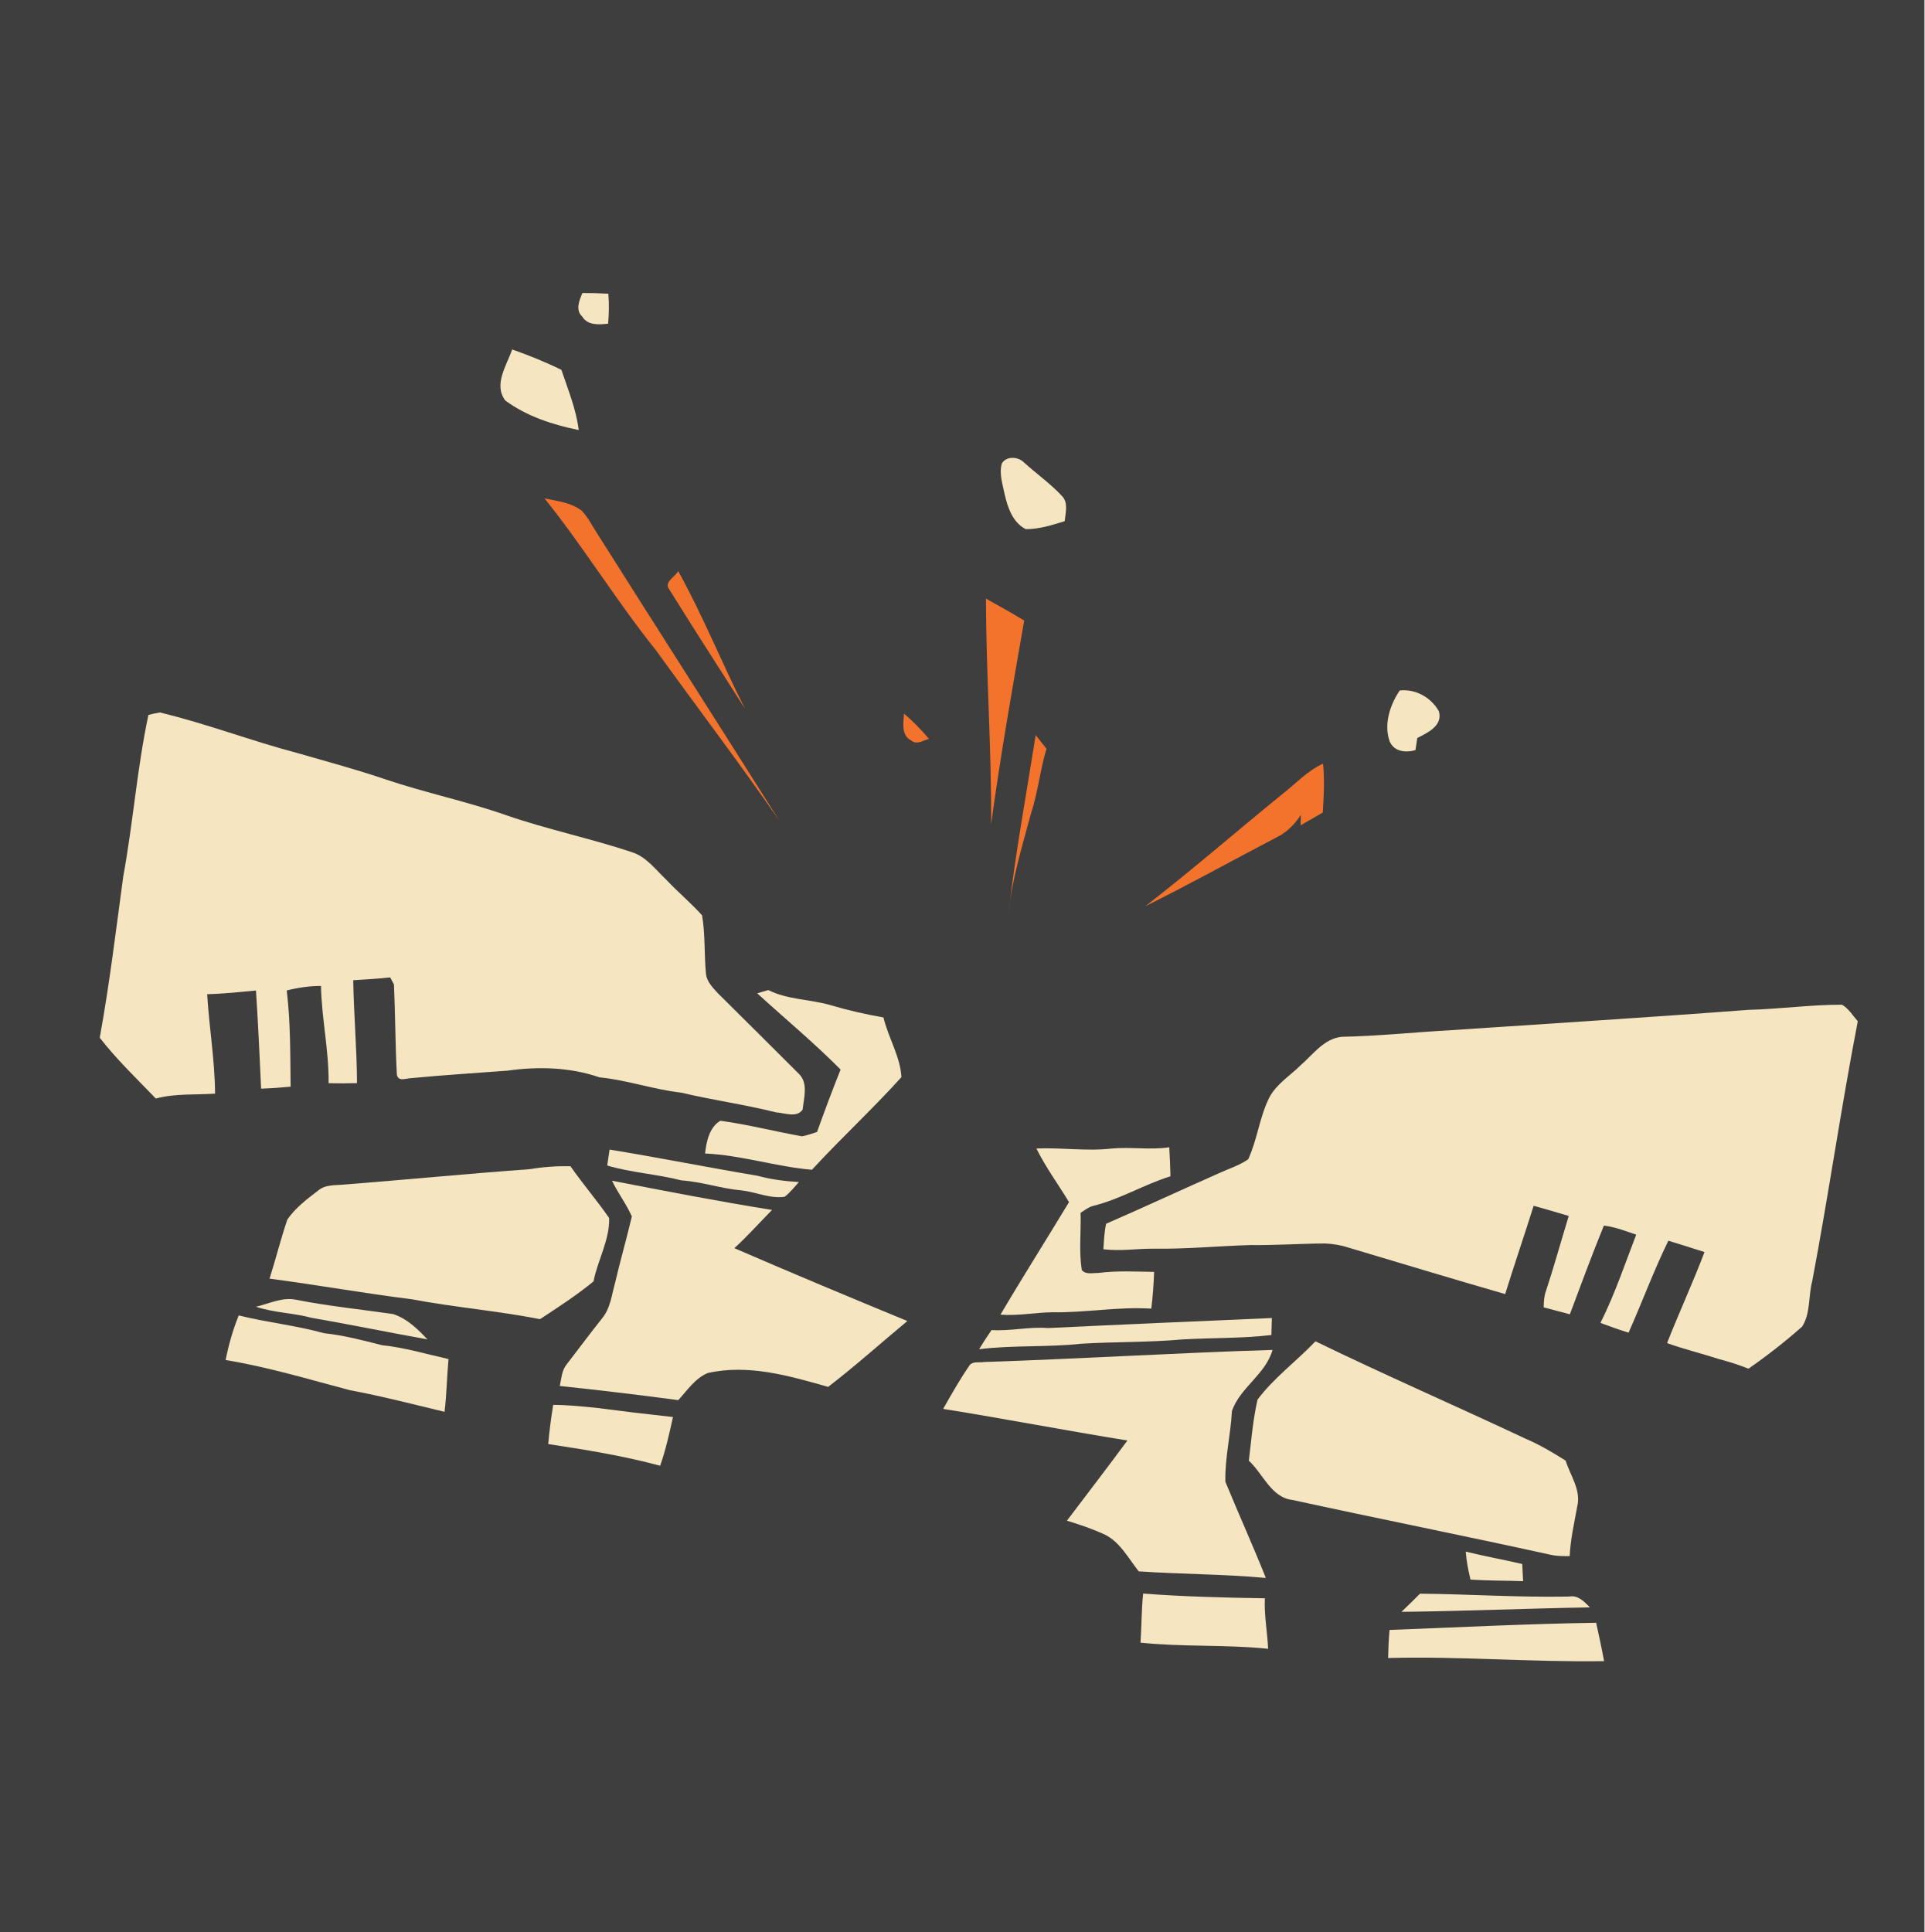
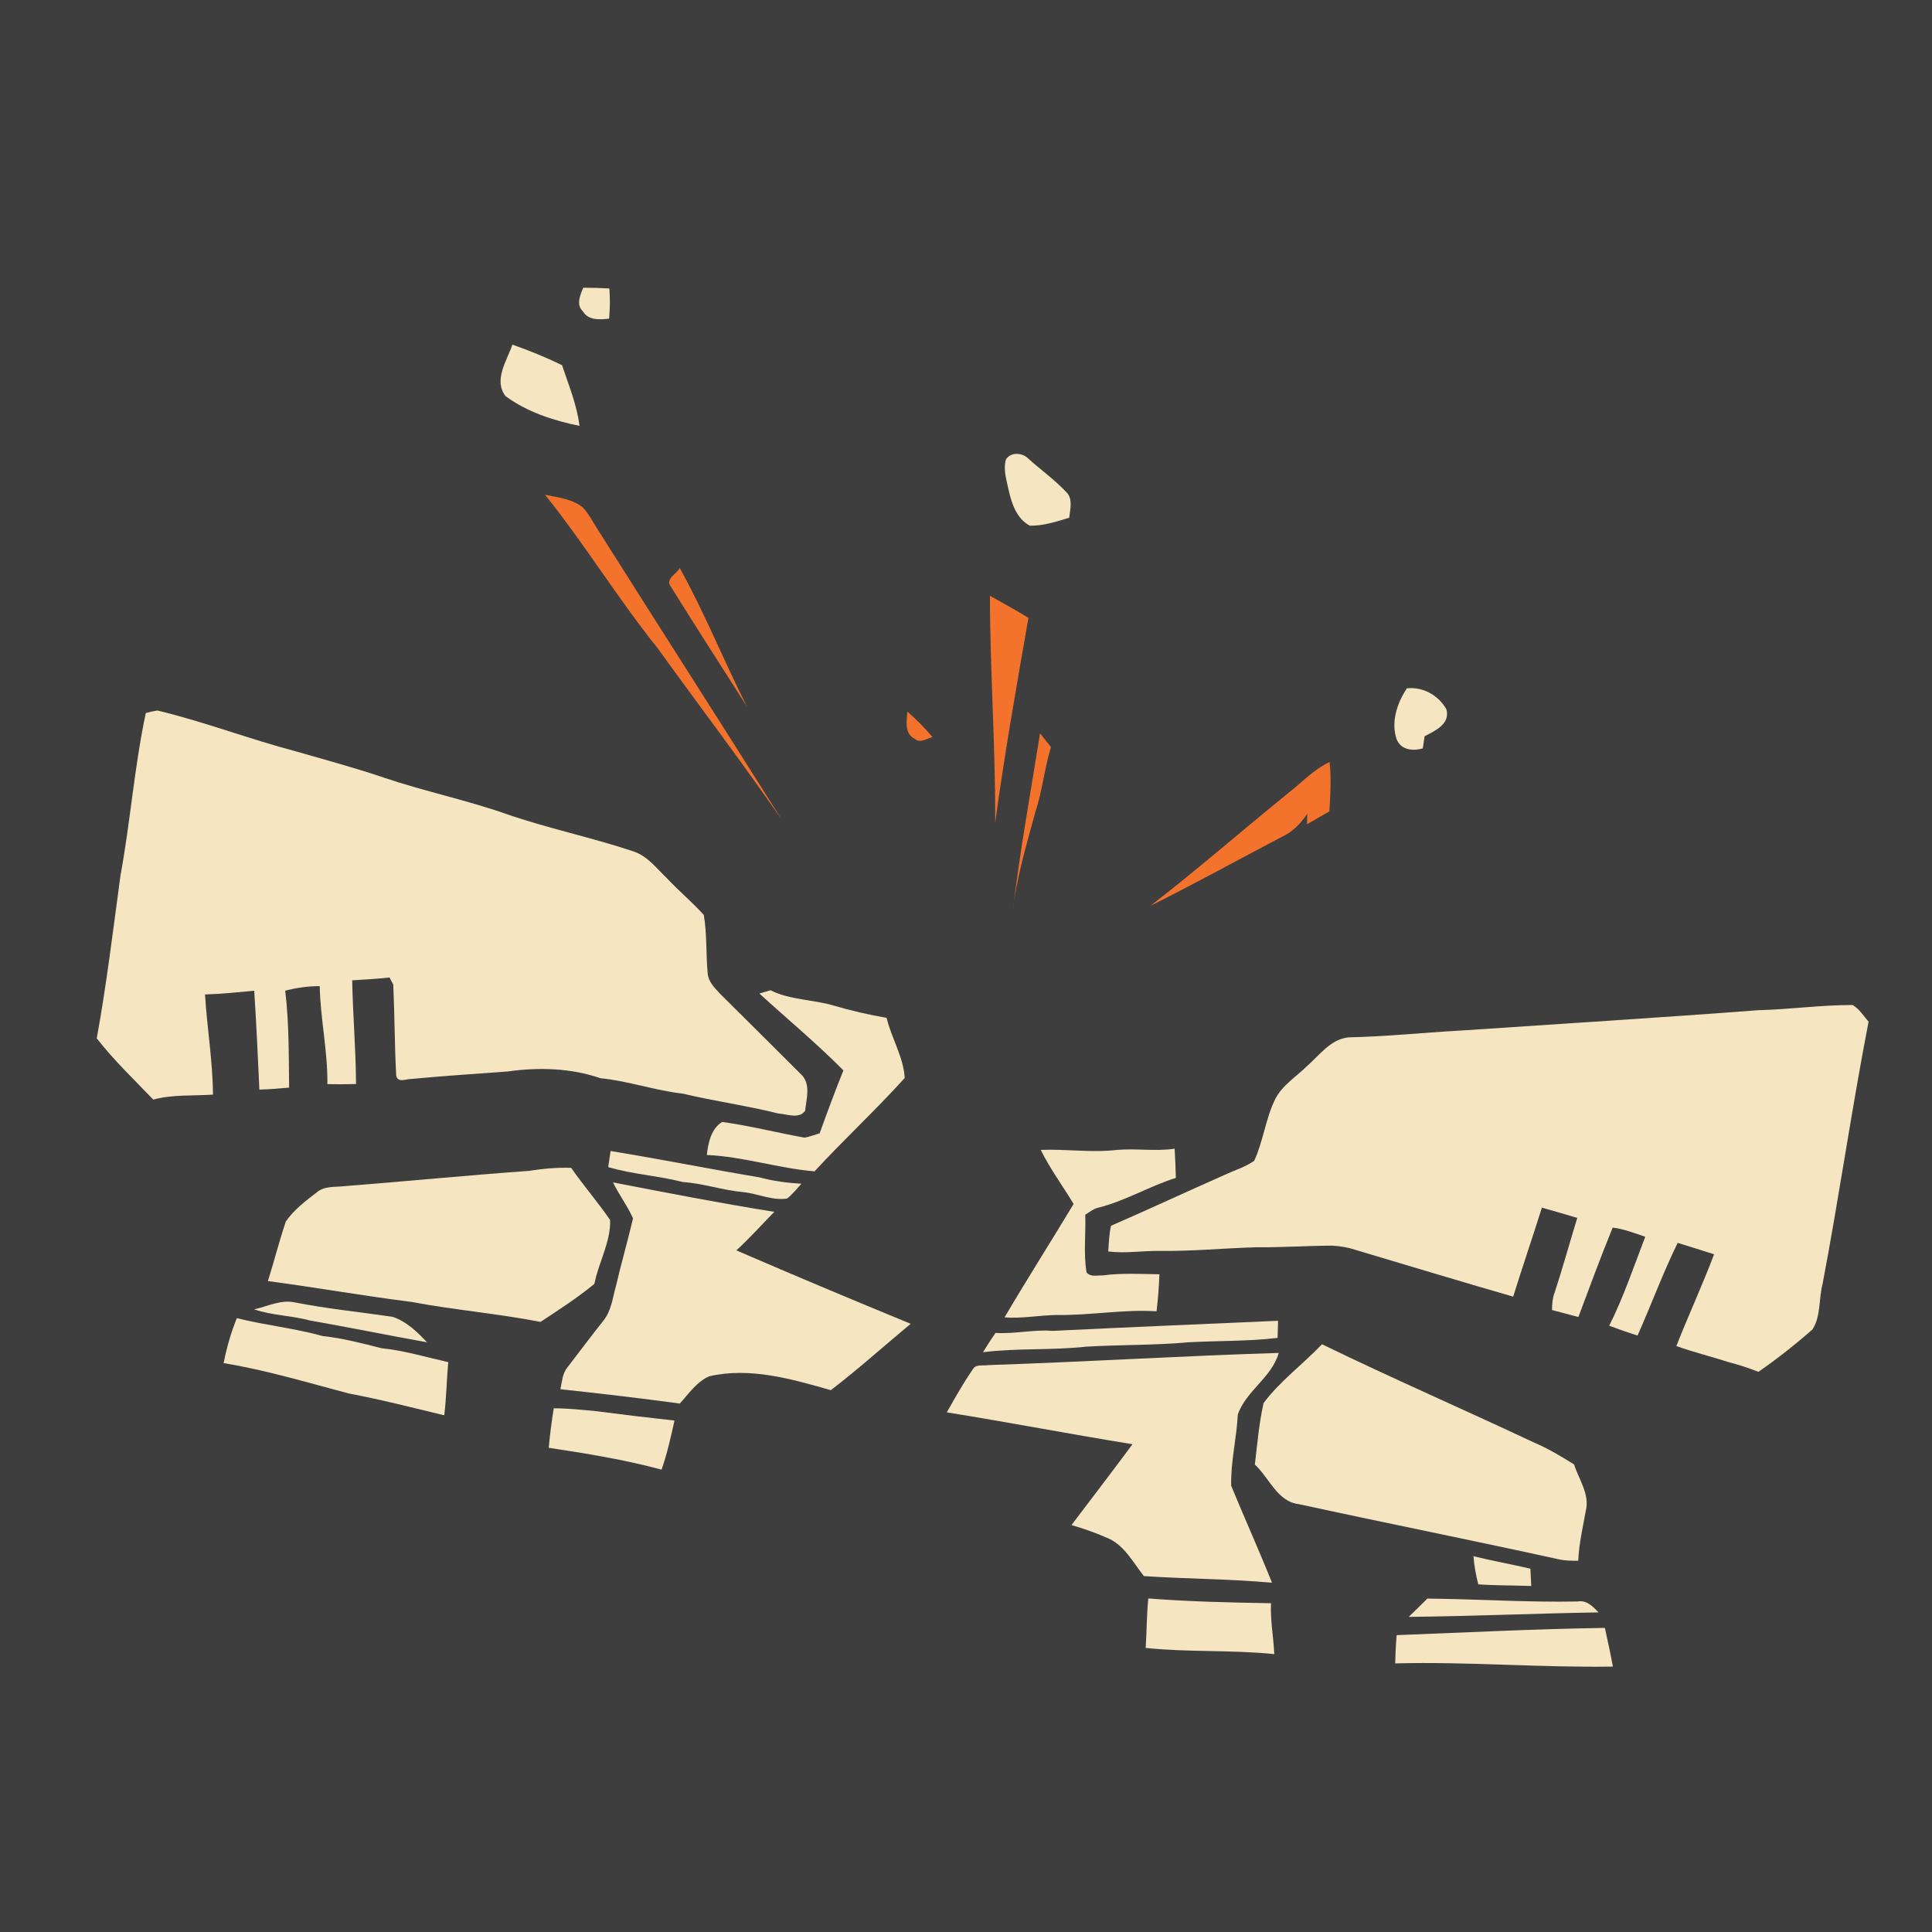
- <svg xmlns="http://www.w3.org/2000/svg" width="514pt" height="516pt" viewBox="0 0 514 516" version="1.1">
-   <path fill="#3e3e3e" opacity="1.00" d=" M 0.00 0.00 L 514.00 0.00 L 514.00 516.00 L 0.00 516.00 L 0.00 0.00 Z" />
-   <path fill="#f5e5c1" opacity="1.00" d=" M 155.48 84.52 C 153.61 82.78 154.75 80.19 155.56 78.25 C 157.87 78.25 160.18 78.31 162.48 78.45 C 162.71 81.11 162.65 83.78 162.42 86.45 C 159.95 86.71 156.97 86.98 155.48 84.52 Z" />
-   <path fill="#f5e5c1" opacity="1.00" d=" M 136.79 93.33 C 141.27 94.91 145.69 96.68 149.95 98.79 C 151.71 104.08 153.88 109.26 154.57 114.86 C 147.62 113.44 140.72 111.20 134.97 106.98 C 131.72 102.73 135.35 97.58 136.79 93.33 Z" />
-   <path fill="#f5e5c1" opacity="1.00" d=" M 267.58 123.78 C 268.79 121.74 271.91 121.93 273.45 123.48 C 276.79 126.51 280.51 129.13 283.59 132.42 C 285.42 134.24 284.57 136.94 284.37 139.19 C 280.99 140.24 277.52 141.36 273.95 141.32 C 270.47 139.54 269.11 135.49 268.31 131.92 C 267.77 129.27 266.81 126.48 267.58 123.78 Z" />
-   <path fill="#f3722c" opacity="1.00" d=" M 145.43 133.11 C 148.84 133.83 152.58 134.21 155.42 136.44 C 157.07 138.20 158.15 140.39 159.46 142.41 C 175.61 167.99 191.96 193.45 208.07 219.06 C 197.44 203.71 186.13 188.84 175.21 173.69 C 164.70 160.60 155.95 146.19 145.43 133.11 Z" />
-   <path fill="#f3722c" opacity="1.00" d=" M 178.72 157.36 C 177.26 155.45 180.33 154.07 181.14 152.53 C 187.74 164.42 192.80 177.11 198.95 189.24 C 192.21 178.61 185.34 168.06 178.72 157.36 Z" />
-   <path fill="#f3722c" opacity="1.00" d=" M 263.34 159.88 C 266.76 161.80 270.20 163.69 273.55 165.74 C 270.39 183.81 267.20 201.90 264.72 220.08 C 264.84 200.00 263.37 179.96 263.34 159.88 Z" />
-   <path fill="#f5e5c1" opacity="1.00" d=" M 373.84 184.42 C 378.07 183.93 382.27 186.29 384.31 189.98 C 385.41 193.83 381.28 195.71 378.54 197.10 C 378.37 198.18 378.20 199.26 378.05 200.34 C 375.43 201.08 372.33 200.79 371.14 197.96 C 369.55 193.45 371.24 188.27 373.84 184.42 Z" />
-   <path fill="#f5e5c1" opacity="1.00" d=" M 39.64 190.96 C 40.65 190.67 41.67 190.45 42.71 190.29 C 55.15 193.27 67.12 197.89 79.49 201.14 C 87.31 203.39 95.18 205.51 102.89 208.13 C 113.53 211.73 124.58 214.00 135.18 217.72 C 146.21 221.54 157.68 223.90 168.75 227.59 C 172.64 228.83 175.12 232.28 177.97 234.98 C 181.04 238.24 184.51 241.13 187.51 244.46 C 188.40 249.62 188.05 254.90 188.56 260.10 C 188.77 262.21 190.39 263.79 191.75 265.29 C 198.95 272.42 206.14 279.58 213.32 286.75 C 215.95 289.23 214.70 293.22 214.37 296.36 C 212.76 298.64 209.58 297.23 207.32 297.10 C 198.94 295.01 190.38 293.82 181.97 291.83 C 174.58 290.99 167.53 288.47 160.13 287.74 C 152.23 285.02 143.76 284.80 135.55 285.95 C 126.98 286.60 118.39 287.13 109.83 287.95 C 108.47 287.97 106.40 289.01 106.00 287.03 C 105.56 279.00 105.59 270.96 105.22 262.93 C 104.97 262.46 104.47 261.52 104.22 261.05 C 100.93 261.41 97.64 261.59 94.34 261.80 C 94.50 270.97 95.31 280.11 95.35 289.28 C 92.82 289.36 90.29 289.36 87.76 289.30 C 87.87 280.58 85.90 272.03 85.73 263.33 C 82.64 263.33 79.57 263.77 76.58 264.54 C 77.62 273.05 77.51 281.67 77.62 290.23 C 75.00 290.48 72.37 290.67 69.74 290.76 C 69.35 282.02 68.93 273.28 68.37 264.55 C 64.03 264.96 59.69 265.42 55.33 265.54 C 55.87 274.41 57.38 283.20 57.44 292.09 C 52.17 292.44 46.78 292.01 41.62 293.40 C 36.53 288.09 31.14 282.97 26.64 277.16 C 29.25 262.88 30.97 248.44 32.92 234.06 C 35.56 219.75 36.60 205.19 39.64 190.96 Z" />
-   <path fill="#f3722c" opacity="1.00" d=" M 241.45 190.59 C 243.86 192.63 246.06 194.91 248.11 197.33 C 246.59 197.74 244.82 199.06 243.37 197.76 C 240.62 196.39 241.30 193.06 241.45 190.59 Z" />
-   <path fill="#f3722c" opacity="1.00" d=" M 276.62 196.33 C 277.57 197.56 278.54 198.78 279.51 199.99 C 277.79 205.66 277.23 211.61 275.37 217.24 C 273.00 226.08 270.26 234.88 269.35 244.02 C 271.17 228.04 274.11 212.21 276.62 196.33 Z" />
-   <path fill="#f3722c" opacity="1.00" d=" M 342.26 212.28 C 345.92 209.45 349.11 205.91 353.37 203.95 C 353.81 208.30 353.59 212.67 353.29 217.02 C 351.31 218.15 349.34 219.28 347.37 220.43 C 347.39 219.73 347.42 218.34 347.44 217.64 C 345.77 220.21 343.58 222.43 340.78 223.73 C 329.15 229.83 317.66 236.19 305.91 242.03 C 318.29 232.45 330.11 222.15 342.26 212.28 Z" />
-   <path fill="#f5e5c1" opacity="1.00" d=" M 202.24 265.29 C 203.22 264.99 204.21 264.70 205.20 264.43 C 210.38 267.03 216.36 266.86 221.85 268.46 C 226.48 269.84 231.20 270.91 235.96 271.74 C 237.24 277.12 240.46 282.17 240.76 287.68 C 233.08 296.19 224.63 303.99 216.86 312.42 C 207.26 311.62 197.96 308.50 188.32 308.08 C 188.65 304.91 189.47 301.05 192.40 299.33 C 199.72 300.33 206.92 302.18 214.20 303.49 C 215.58 303.24 216.89 302.75 218.22 302.33 C 220.23 296.74 222.30 291.17 224.51 285.66 C 217.44 278.51 209.66 272.08 202.24 265.29 Z" />
-   <path fill="#f5e5c1" opacity="1.00" d=" M 467.01 269.71 C 475.34 269.51 483.63 268.31 491.98 268.34 C 493.76 269.38 494.85 271.24 496.19 272.76 C 491.72 295.82 488.40 319.09 484.02 342.17 C 482.96 346.15 483.60 350.78 481.33 354.31 C 476.78 358.32 471.98 362.10 466.99 365.55 C 464.45 364.54 461.84 363.69 459.20 363.01 C 454.57 361.51 449.83 360.36 445.25 358.72 C 448.45 350.56 452.15 342.60 455.25 334.40 C 452.04 333.37 448.82 332.35 445.60 331.37 C 441.68 339.38 438.60 347.78 434.97 355.93 C 432.44 355.14 429.94 354.26 427.46 353.33 C 431.26 345.73 433.97 337.67 437.01 329.75 C 434.17 328.81 431.36 327.68 428.38 327.33 C 425.18 335.16 422.25 343.10 419.29 351.02 C 416.95 350.43 414.64 349.76 412.30 349.17 C 412.32 347.71 412.39 346.22 412.90 344.83 C 415.09 338.19 416.94 331.44 418.99 324.76 C 415.87 323.82 412.75 322.91 409.62 322.04 C 407.14 329.92 404.46 337.73 402.01 345.62 C 387.98 341.59 374.01 337.33 360.02 333.17 C 358.09 332.53 356.07 332.23 354.04 332.11 C 347.35 332.13 340.67 332.62 333.99 332.53 C 325.33 332.79 316.69 333.64 308.03 333.50 C 303.58 333.48 299.14 334.21 294.70 333.65 C 294.85 331.37 294.93 329.07 295.43 326.84 C 305.54 322.44 315.53 317.78 325.62 313.32 C 328.21 312.11 331.02 311.28 333.38 309.62 C 335.81 304.35 336.39 298.42 338.97 293.21 C 340.89 289.53 344.56 287.31 347.44 284.46 C 350.75 281.57 353.61 277.42 358.33 276.91 C 368.16 276.72 377.95 275.67 387.76 275.13 C 414.18 273.34 440.61 271.72 467.01 269.71 Z" />
-   <path fill="#f5e5c1" opacity="1.00" d=" M 276.81 306.74 C 283.52 306.45 290.24 307.53 296.93 306.75 C 302.04 306.28 307.19 307.18 312.29 306.42 C 312.43 309.00 312.57 311.58 312.62 314.16 C 305.53 316.36 299.12 320.34 291.88 322.09 C 290.66 322.43 289.67 323.26 288.61 323.91 C 288.77 328.99 288.12 334.14 288.94 339.18 C 289.94 340.49 291.82 339.96 293.25 339.99 C 298.23 339.34 303.25 339.62 308.25 339.70 C 308.14 342.98 307.89 346.25 307.50 349.51 C 298.66 348.94 289.87 350.64 281.03 350.48 C 276.41 350.55 271.84 351.48 267.21 351.12 C 273.17 341.01 279.46 331.11 285.52 321.06 C 282.63 316.27 279.28 311.76 276.81 306.74 Z" />
-   <path fill="#f5e5c1" opacity="1.00" d=" M 162.81 307.03 C 176.01 309.19 189.12 311.81 202.30 314.02 C 205.91 315.00 209.64 315.49 213.38 315.70 C 212.16 317.05 211.02 318.51 209.58 319.63 C 205.60 320.21 201.84 318.32 197.95 317.92 C 192.56 317.45 187.41 315.61 182.00 315.26 C 175.46 313.57 168.67 313.22 162.18 311.29 C 162.39 309.86 162.60 308.45 162.81 307.03 Z" />
-   <path fill="#f5e5c1" opacity="1.00" d=" M 141.17 312.29 C 144.87 311.71 148.61 311.37 152.37 311.49 C 155.65 316.22 159.43 320.57 162.69 325.31 C 162.87 331.16 159.63 336.55 158.52 342.24 C 154.01 345.95 149.10 349.12 144.23 352.32 C 132.88 350.10 121.34 349.16 109.98 347.01 C 97.28 345.42 84.66 343.17 71.99 341.50 C 73.66 336.26 74.98 330.91 76.75 325.71 C 78.89 322.58 82.00 320.26 84.97 317.97 C 86.95 316.28 89.69 316.62 92.10 316.36 C 108.46 315.07 124.80 313.48 141.17 312.29 Z" />
-   <path fill="#f5e5c1" opacity="1.00" d=" M 163.46 315.35 C 177.68 318.10 191.89 320.87 206.20 323.15 C 202.86 326.56 199.67 330.13 196.14 333.36 C 211.47 340.00 226.89 346.46 242.34 352.82 C 235.29 358.68 228.46 364.82 221.19 370.41 C 210.79 367.45 199.85 364.26 189.02 366.71 C 185.63 368.13 183.56 371.35 181.15 373.95 C 170.62 372.53 160.07 371.29 149.51 370.16 C 149.95 368.20 150.02 366.03 151.34 364.41 C 154.54 360.26 157.67 356.05 160.93 351.95 C 163.03 349.35 163.36 345.89 164.24 342.79 C 165.63 336.79 167.35 330.88 168.76 324.90 C 167.30 321.56 165.03 318.64 163.46 315.35 Z" />
-   <path fill="#f5e5c1" opacity="1.00" d=" M 68.37 349.00 C 71.91 348.19 75.52 346.31 79.22 347.17 C 87.75 348.84 96.41 349.71 105.00 350.96 C 108.70 352.16 111.57 354.97 114.17 357.73 C 103.83 355.87 93.53 353.76 83.17 351.95 C 78.30 350.63 73.17 350.63 68.37 349.00 Z" />
-   <path fill="#f5e5c1" opacity="1.00" d=" M 60.26 363.24 C 61.07 359.17 62.20 355.17 63.76 351.33 C 71.29 353.20 79.04 353.99 86.54 356.07 C 91.81 356.63 96.92 357.98 102.05 359.28 C 108.09 359.90 113.89 361.66 119.79 362.98 C 119.36 367.67 119.31 372.39 118.73 377.07 C 110.32 375.05 101.95 372.88 93.44 371.29 C 82.44 368.39 71.51 365.08 60.26 363.24 Z" />
-   <path fill="#f5e5c1" opacity="1.00" d=" M 279.92 354.70 C 299.85 353.72 319.77 352.90 339.70 352.02 C 339.66 353.15 339.60 355.43 339.57 356.56 C 331.74 357.48 323.87 357.29 316.01 357.72 C 306.97 358.54 297.90 358.34 288.84 358.88 C 279.76 359.88 270.58 359.22 261.50 360.35 C 262.57 358.62 263.66 356.90 264.83 355.23 C 269.87 355.57 274.86 354.28 279.92 354.70 Z" />
-   <path fill="#f5e5c1" opacity="1.00" d=" M 351.34 358.24 C 369.91 367.26 388.86 375.50 407.54 384.29 C 411.26 385.87 414.73 387.95 418.15 390.10 C 419.41 394.08 422.34 398.00 421.26 402.34 C 420.47 406.75 419.44 411.12 419.25 415.61 C 417.53 415.62 415.79 415.62 414.11 415.24 C 391.19 410.19 368.18 405.62 345.25 400.62 C 339.49 399.98 337.38 393.64 333.55 390.13 C 334.20 384.68 334.65 379.15 335.87 373.81 C 340.27 367.94 346.30 363.54 351.34 358.24 Z" />
-   <path fill="#f5e5c1" opacity="1.00" d=" M 262.93 363.76 C 288.59 362.92 314.21 361.32 339.87 360.54 C 338.06 367.05 331.18 370.58 329.03 376.88 C 328.71 383.19 327.12 389.44 327.28 395.75 C 330.81 404.33 334.65 412.81 338.09 421.44 C 326.80 420.40 315.44 420.45 304.14 419.68 C 301.24 416.03 298.92 411.38 294.38 409.54 C 291.32 408.19 288.16 407.11 284.96 406.15 C 290.35 399.02 295.80 391.93 301.12 384.73 C 284.69 382.08 268.34 378.92 251.91 376.29 C 254.11 372.38 256.34 368.46 258.88 364.76 C 259.75 363.44 261.61 364.01 262.93 363.76 Z" />
-   <path fill="#f5e5c1" opacity="1.00" d=" M 147.75 375.22 C 151.52 375.21 155.26 375.62 159.01 375.98 C 165.91 376.88 172.83 377.71 179.75 378.46 C 178.77 382.83 177.81 387.23 176.32 391.47 C 166.50 388.82 156.46 387.20 146.42 385.68 C 146.73 382.18 147.19 378.69 147.75 375.22 Z" />
-   <path fill="#f5e5c1" opacity="1.00" d=" M 391.48 414.41 C 396.48 415.65 401.55 416.54 406.57 417.72 C 406.65 419.24 406.73 420.77 406.80 422.30 C 402.11 422.13 397.42 422.19 392.75 421.87 C 392.15 419.42 391.67 416.93 391.48 414.41 Z" />
-   <path fill="#f5e5c1" opacity="1.00" d=" M 305.32 425.61 C 316.14 426.44 326.99 426.70 337.83 426.87 C 337.61 431.39 338.50 435.85 338.70 440.36 C 327.37 439.19 315.93 439.91 304.62 438.72 C 304.91 434.35 304.86 429.97 305.32 425.61 Z" />
-   <path fill="#f5e5c1" opacity="1.00" d=" M 374.32 430.49 C 375.98 428.89 377.64 427.28 379.27 425.64 C 392.54 425.77 405.80 426.67 419.08 426.41 C 421.47 425.96 423.13 427.75 424.64 429.30 C 407.85 429.58 391.10 430.31 374.32 430.49 Z" />
-   <path fill="#f5e5c1" opacity="1.00" d=" M 371.13 435.33 C 389.52 434.62 407.90 433.69 426.31 433.41 C 427.06 436.82 427.80 440.23 428.43 443.66 C 409.19 443.97 389.98 442.31 370.74 442.82 C 370.79 440.31 370.91 437.82 371.13 435.33 Z" />
+ <svg xmlns="http://www.w3.org/2000/svg" width="1280" height="1280" viewBox="0 0 1024 1024" version="1.1" id="svg2">
+   <defs id="defs62" />
+   <path d="m 0,0 1024,0 0,1024 L 0,1024 0,0 z" id="path4" style="fill:#3e3e3e" />
+   <path d="m 308.96,165.04 c -3.74,-3.48 -1.46,-8.66 0.16,-12.54 4.62,0 9.24,0.12 13.84,0.4 0.46,5.32 0.34,10.66 -0.12,16 -4.94,0.52 -10.9,1.06 -13.88,-3.86 z" id="path6" style="fill:#f5e5c1" />
+   <path d="m 271.58,182.66 c 8.96,3.16 17.8,6.7 26.32,10.92 3.52,10.58 7.86,20.94 9.24,32.14 -13.9,-2.84 -27.7,-7.32 -39.2,-15.76 -6.5,-8.5 0.76,-18.8 3.64,-27.3 z" id="path8" style="fill:#f5e5c1" />
+   <path d="m 533.16,243.56 c 2.42,-4.08 8.66,-3.7 11.74,-0.6 6.68,6.06 14.12,11.3 20.28,17.88 3.66,3.64 1.96,9.04 1.56,13.54 -6.76,2.1 -13.7,4.34 -20.84,4.26 -6.96,-3.56 -9.68,-11.66 -11.28,-18.8 -1.08,-5.3 -3,-10.88 -1.46,-16.28 z" id="path10" style="fill:#f5e5c1" />
+   <path d="m 288.86,262.22 c 6.82,1.44 14.3,2.2 19.98,6.66 3.3,3.52 5.46,7.9 8.08,11.94 32.3,51.16 65,102.08 97.22,153.3 -21.26,-30.7 -43.88,-60.44 -65.72,-90.74 -21.02,-26.18 -38.52,-55 -59.56,-81.16 z" id="path12" style="fill:#f3722c" />
+   <path d="m 355.44,310.72 c -2.92,-3.82 3.22,-6.58 4.84,-9.66 13.2,23.78 23.32,49.16 35.62,73.42 -13.48,-21.26 -27.22,-42.36 -40.46,-63.76 z" id="path14" style="fill:#f3722c" />
+   <path d="m 524.68,315.76 c 6.84,3.84 13.72,7.62 20.42,11.72 -6.32,36.14 -12.7,72.32 -17.66,108.68 0.24,-40.16 -2.7,-80.24 -2.76,-120.4 z" id="path16" style="fill:#f3722c" />
+   <path d="m 745.68,364.84 c 8.46,-0.98 16.86,3.74 20.94,11.12 2.2,7.7 -6.06,11.46 -11.54,14.24 -0.34,2.16 -0.68,4.32 -0.98,6.48 -5.24,1.48 -11.44,0.9 -13.82,-4.76 -3.18,-9.02 0.2,-19.38 5.4,-27.08 z" id="path18" style="fill:#f5e5c1" />
+   <path d="m 77.28,377.92 c 2.02,-0.58 4.06,-1.02 6.14,-1.34 24.88,5.96 48.82,15.2 73.56,21.7 15.64,4.5 31.38,8.74 46.8,13.98 21.28,7.2 43.38,11.74 64.58,19.18 22.06,7.64 45,12.36 67.14,19.74 7.78,2.48 12.74,9.38 18.44,14.78 6.14,6.52 13.08,12.3 19.08,18.96 1.78,10.32 1.08,20.88 2.1,31.28 0.42,4.22 3.66,7.38 6.38,10.38 14.4,14.26 28.78,28.58 43.14,42.92 5.26,4.96 2.76,12.94 2.1,19.22 -3.22,4.56 -9.58,1.74 -14.1,1.48 -16.76,-4.18 -33.88,-6.56 -50.7,-10.54 -14.78,-1.68 -28.88,-6.72 -43.68,-8.18 -15.8,-5.44 -32.74,-5.88 -49.16,-3.58 -17.14,1.3 -34.32,2.36 -51.44,4 -2.72,0.04 -6.86,2.12 -7.66,-1.84 -0.88,-16.06 -0.82,-32.14 -1.56,-48.2 -0.5,-0.94 -1.5,-2.82 -2,-3.76 -6.58,0.72 -13.16,1.08 -19.76,1.5 0.32,18.34 1.94,36.62 2.02,54.96 -5.06,0.16 -10.12,0.16 -15.18,0.04 0.22,-17.44 -3.72,-34.54 -4.06,-51.94 -6.18,0 -12.32,0.88 -18.3,2.42 2.08,17.02 1.86,34.26 2.08,51.38 -5.24,0.5 -10.5,0.88 -15.76,1.06 -0.78,-17.48 -1.62,-34.96 -2.74,-52.42 -8.68,0.82 -17.36,1.74 -26.08,1.98 1.08,17.74 4.1,35.32 4.22,53.1 -10.54,0.7 -21.32,-0.16 -31.64,2.62 -10.18,-10.62 -20.96,-20.86 -29.96,-32.48 5.22,-28.56 8.66,-57.44 12.56,-86.2 5.28,-28.62 7.36,-57.74 13.44,-86.2 z" id="path20" style="fill:#f5e5c1" />
+   <path d="m 480.9,377.18 c 4.82,4.08 9.22,8.64 13.32,13.48 -3.04,0.82 -6.58,3.46 -9.48,0.86 -5.5,-2.74 -4.14,-9.4 -3.84,-14.34 z" id="path22" style="fill:#f3722c" />
+   <path d="m 551.24,388.66 c 1.9,2.46 3.84,4.9 5.78,7.32 -3.44,11.34 -4.56,23.24 -8.28,34.5 -4.74,17.68 -10.22,35.28 -12.04,53.56 3.64,-31.96 9.52,-63.62 14.54,-95.38 z" id="path24" style="fill:#f3722c" />
+   <path d="m 682.52,420.56 c 7.32,-5.66 13.7,-12.74 22.22,-16.66 0.88,8.7 0.44,17.44 -0.16,26.14 -3.96,2.26 -7.9,4.52 -11.84,6.82 0.04,-1.4 0.1,-4.18 0.14,-5.58 -3.34,5.14 -7.72,9.58 -13.32,12.18 -23.26,12.2 -46.24,24.92 -69.74,36.6 24.76,-19.16 48.4,-39.76 72.7,-59.5 z" id="path26" style="fill:#f3722c" />
+   <path d="m 402.48,526.58 c 1.96,-0.6 3.94,-1.18 5.92,-1.72 10.36,5.2 22.32,4.86 33.3,8.06 9.26,2.76 18.7,4.9 28.22,6.56 2.56,10.76 9,20.86 9.6,31.88 -15.36,17.02 -32.26,32.62 -47.8,49.48 -19.2,-1.6 -37.8,-7.84 -57.08,-8.68 0.66,-6.34 2.3,-14.06 8.16,-17.5 14.64,2 29.04,5.7 43.6,8.32 2.76,-0.5 5.38,-1.48 8.04,-2.32 4.02,-11.18 8.16,-22.32 12.58,-33.34 -14.14,-14.3 -29.7,-27.16 -44.54,-40.74 z" id="path28" style="fill:#f5e5c1" />
+   <path d="m 932.02,535.42 c 16.66,-0.4 33.24,-2.8 49.94,-2.74 3.56,2.08 5.74,5.8 8.42,8.84 -8.94,46.12 -15.58,92.66 -24.34,138.82 -2.12,7.96 -0.84,17.22 -5.38,24.28 -9.1,8.02 -18.7,15.58 -28.68,22.48 -5.08,-2.02 -10.3,-3.72 -15.58,-5.08 -9.26,-3 -18.74,-5.3 -27.9,-8.58 6.4,-16.32 13.8,-32.24 20,-48.64 -6.42,-2.06 -12.86,-4.1 -19.3,-6.06 -7.84,16.02 -14,32.82 -21.26,49.12 -5.06,-1.58 -10.06,-3.34 -15.02,-5.2 7.6,-15.2 13.02,-31.32 19.1,-47.16 -5.68,-1.88 -11.3,-4.14 -17.26,-4.84 -6.4,15.66 -12.26,31.54 -18.18,47.38 -4.68,-1.18 -9.3,-2.52 -13.98,-3.7 0.04,-2.92 0.18,-5.9 1.2,-8.68 4.38,-13.28 8.08,-26.78 12.18,-40.14 -6.24,-1.88 -12.48,-3.7 -18.74,-5.44 -4.96,15.76 -10.32,31.38 -15.22,47.16 -28.06,-8.06 -56,-16.58 -83.98,-24.9 -3.86,-1.28 -7.9,-1.88 -11.96,-2.12 -13.38,0.04 -26.74,1.02 -40.1,0.84 -17.32,0.52 -34.6,2.22 -51.92,1.94 -8.9,-0.04 -17.78,1.42 -26.66,0.3 0.3,-4.56 0.46,-9.16 1.46,-13.62 20.22,-8.8 40.2,-18.12 60.38,-27.04 5.18,-2.42 10.8,-4.08 15.52,-7.4 4.86,-10.54 6.02,-22.4 11.18,-32.82 3.84,-7.36 11.18,-11.8 16.94,-17.5 6.62,-5.78 12.34,-14.08 21.78,-15.1 19.66,-0.38 39.24,-2.48 58.86,-3.56 52.84,-3.58 105.7,-6.82 158.5,-10.84 z" id="path30" style="fill:#f5e5c1" />
+   <path d="m 551.62,609.48 c 13.42,-0.58 26.86,1.58 40.24,0.02 10.22,-0.94 20.52,0.86 30.72,-0.66 0.28,5.16 0.56,10.32 0.66,15.48 -14.18,4.4 -27,12.36 -41.48,15.86 -2.44,0.68 -4.42,2.34 -6.54,3.64 0.32,10.16 -0.98,20.46 0.66,30.54 2,2.62 5.76,1.56 8.62,1.62 9.96,-1.3 20,-0.74 30,-0.58 -0.22,6.56 -0.72,13.1 -1.5,19.62 -17.68,-1.14 -35.26,2.26 -52.94,1.94 -9.24,0.14 -18.38,2 -27.64,1.28 11.92,-20.22 24.5,-40.02 36.62,-60.12 -5.78,-9.58 -12.48,-18.6 -17.42,-28.64 z" id="path32" style="fill:#f5e5c1" />
+   <path d="m 323.62,610.06 c 26.4,4.32 52.62,9.56 78.98,13.98 7.22,1.96 14.68,2.94 22.16,3.36 -2.44,2.7 -4.72,5.62 -7.6,7.86 -7.96,1.16 -15.48,-2.62 -23.26,-3.42 -10.78,-0.94 -21.08,-4.62 -31.9,-5.32 -13.08,-3.38 -26.66,-4.08 -39.64,-7.94 0.42,-2.86 0.84,-5.68 1.26,-8.52 z" id="path34" style="fill:#f5e5c1" />
+   <path d="m 280.34,620.58 c 7.4,-1.16 14.88,-1.84 22.4,-1.6 6.56,9.46 14.12,18.16 20.64,27.64 0.36,11.7 -6.12,22.48 -8.34,33.86 -9.02,7.42 -18.84,13.76 -28.58,20.16 -22.7,-4.44 -45.78,-6.32 -68.5,-10.62 -25.4,-3.18 -50.64,-7.68 -75.98,-11.02 3.34,-10.48 5.98,-21.18 9.52,-31.58 4.28,-6.26 10.5,-10.9 16.44,-15.48 3.96,-3.38 9.44,-2.7 14.26,-3.22 32.72,-2.58 65.4,-5.76 98.14,-8.14 z" id="path36" style="fill:#f5e5c1" />
+   <path d="m 324.92,626.7 c 28.44,5.5 56.86,11.04 85.48,15.6 -6.68,6.82 -13.06,13.96 -20.12,20.42 30.66,13.28 61.5,26.2 92.4,38.92 -14.1,11.72 -27.76,24 -42.3,35.18 -20.8,-5.92 -42.68,-12.3 -64.34,-7.4 -6.78,2.84 -10.92,9.28 -15.74,14.48 -21.06,-2.84 -42.16,-5.32 -63.28,-7.58 0.88,-3.92 1.02,-8.26 3.66,-11.5 6.4,-8.3 12.66,-16.72 19.18,-24.92 4.2,-5.2 4.86,-12.12 6.62,-18.32 2.78,-12 6.22,-23.82 9.04,-35.78 -2.92,-6.68 -7.46,-12.52 -10.6,-19.1 z" id="path38" style="fill:#f5e5c1" />
+   <path d="m 134.74,694 c 7.08,-1.62 14.3,-5.38 21.7,-3.66 17.06,3.34 34.38,5.08 51.56,7.58 7.4,2.4 13.14,8.02 18.34,13.54 -20.68,-3.72 -41.28,-7.94 -62,-11.56 -9.74,-2.64 -20,-2.64 -29.6,-5.9 z" id="path40" style="fill:#f5e5c1" />
+   <path d="m 118.52,722.48 c 1.62,-8.14 3.88,-16.14 7,-23.82 15.06,3.74 30.56,5.32 45.56,9.48 10.54,1.12 20.76,3.82 31.02,6.42 12.08,1.24 23.68,4.76 35.48,7.4 -0.86,9.38 -0.96,18.82 -2.12,28.18 -16.82,-4.04 -33.56,-8.38 -50.58,-11.56 -22,-5.8 -43.86,-12.42 -66.36,-16.1 z" id="path42" style="fill:#f5e5c1" />
+   <path d="m 557.84,705.4 c 39.86,-1.96 79.7,-3.6 119.56,-5.36 -0.08,2.26 -0.2,6.82 -0.26,9.08 -15.66,1.84 -31.4,1.46 -47.12,2.32 -18.08,1.64 -36.22,1.24 -54.34,2.32 -18.16,2 -36.52,0.68 -54.68,2.94 2.14,-3.46 4.32,-6.9 6.66,-10.24 10.08,0.68 20.06,-1.9 30.18,-1.06 z" id="path44" style="fill:#f5e5c1" />
+   <path d="m 700.68,712.48 c 37.14,18.04 75.04,34.52 112.4,52.1 7.44,3.16 14.38,7.32 21.22,11.62 2.52,7.96 8.38,15.8 6.22,24.48 -1.58,8.82 -3.64,17.56 -4.02,26.54 -3.44,0.02 -6.92,0.02 -10.28,-0.74 -45.84,-10.1 -91.86,-19.24 -137.72,-29.24 -11.52,-1.28 -15.74,-13.96 -23.4,-20.98 1.3,-10.9 2.2,-21.96 4.64,-32.64 8.8,-11.74 20.86,-20.54 30.94,-31.14 z" id="path46" style="fill:#f5e5c1" />
+   <path d="m 523.86,723.52 c 51.32,-1.68 102.56,-4.88 153.88,-6.44 -3.62,13.02 -17.38,20.08 -21.68,32.68 -0.64,12.62 -3.82,25.12 -3.5,37.74 7.06,17.16 14.74,34.12 21.62,51.38 -22.58,-2.08 -45.3,-1.98 -67.9,-3.52 -5.8,-7.3 -10.44,-16.6 -19.52,-20.28 -6.12,-2.7 -12.44,-4.86 -18.84,-6.78 10.78,-14.26 21.68,-28.44 32.32,-42.84 -32.86,-5.3 -65.56,-11.62 -98.42,-16.88 4.4,-7.82 8.86,-15.66 13.94,-23.06 1.74,-2.64 5.46,-1.5 8.1,-2 z" id="path48" style="fill:#f5e5c1" />
+   <path d="m 293.5,746.44 c 7.54,-0.02 15.02,0.8 22.52,1.52 13.8,1.8 27.64,3.46 41.48,4.96 -1.96,8.74 -3.88,17.54 -6.86,26.02 -19.64,-5.3 -39.72,-8.54 -59.8,-11.58 0.62,-7 1.54,-13.98 2.66,-20.92 z" id="path50" style="fill:#f5e5c1" />
+   <path d="m 780.96,824.82 c 10,2.48 20.14,4.26 30.18,6.62 0.16,3.04 0.32,6.1 0.46,9.16 -9.38,-0.34 -18.76,-0.22 -28.1,-0.86 -1.2,-4.9 -2.16,-9.88 -2.54,-14.92 z" id="path52" style="fill:#f5e5c1" />
+   <path d="m 608.64,847.22 c 21.64,1.66 43.34,2.18 65.02,2.52 -0.44,9.04 1.34,17.96 1.74,26.98 -22.66,-2.34 -45.54,-0.9 -68.16,-3.28 0.58,-8.74 0.48,-17.5 1.4,-26.22 z" id="path54" style="fill:#f5e5c1" />
+   <path d="m 746.64,856.98 c 3.32,-3.2 6.64,-6.42 9.9,-9.7 26.54,0.26 53.06,2.06 79.62,1.54 4.78,-0.9 8.1,2.68 11.12,5.78 -33.58,0.56 -67.08,2.02 -100.64,2.38 z" id="path56" style="fill:#f5e5c1" />
+   <path d="m 740.26,866.66 c 36.78,-1.42 73.54,-3.28 110.36,-3.84 1.5,6.82 2.98,13.64 4.24,20.5 -38.48,0.62 -76.9,-2.7 -115.38,-1.68 0.1,-5.02 0.34,-10 0.78,-14.98 z" id="path58" style="fill:#f5e5c1" />
</svg>
